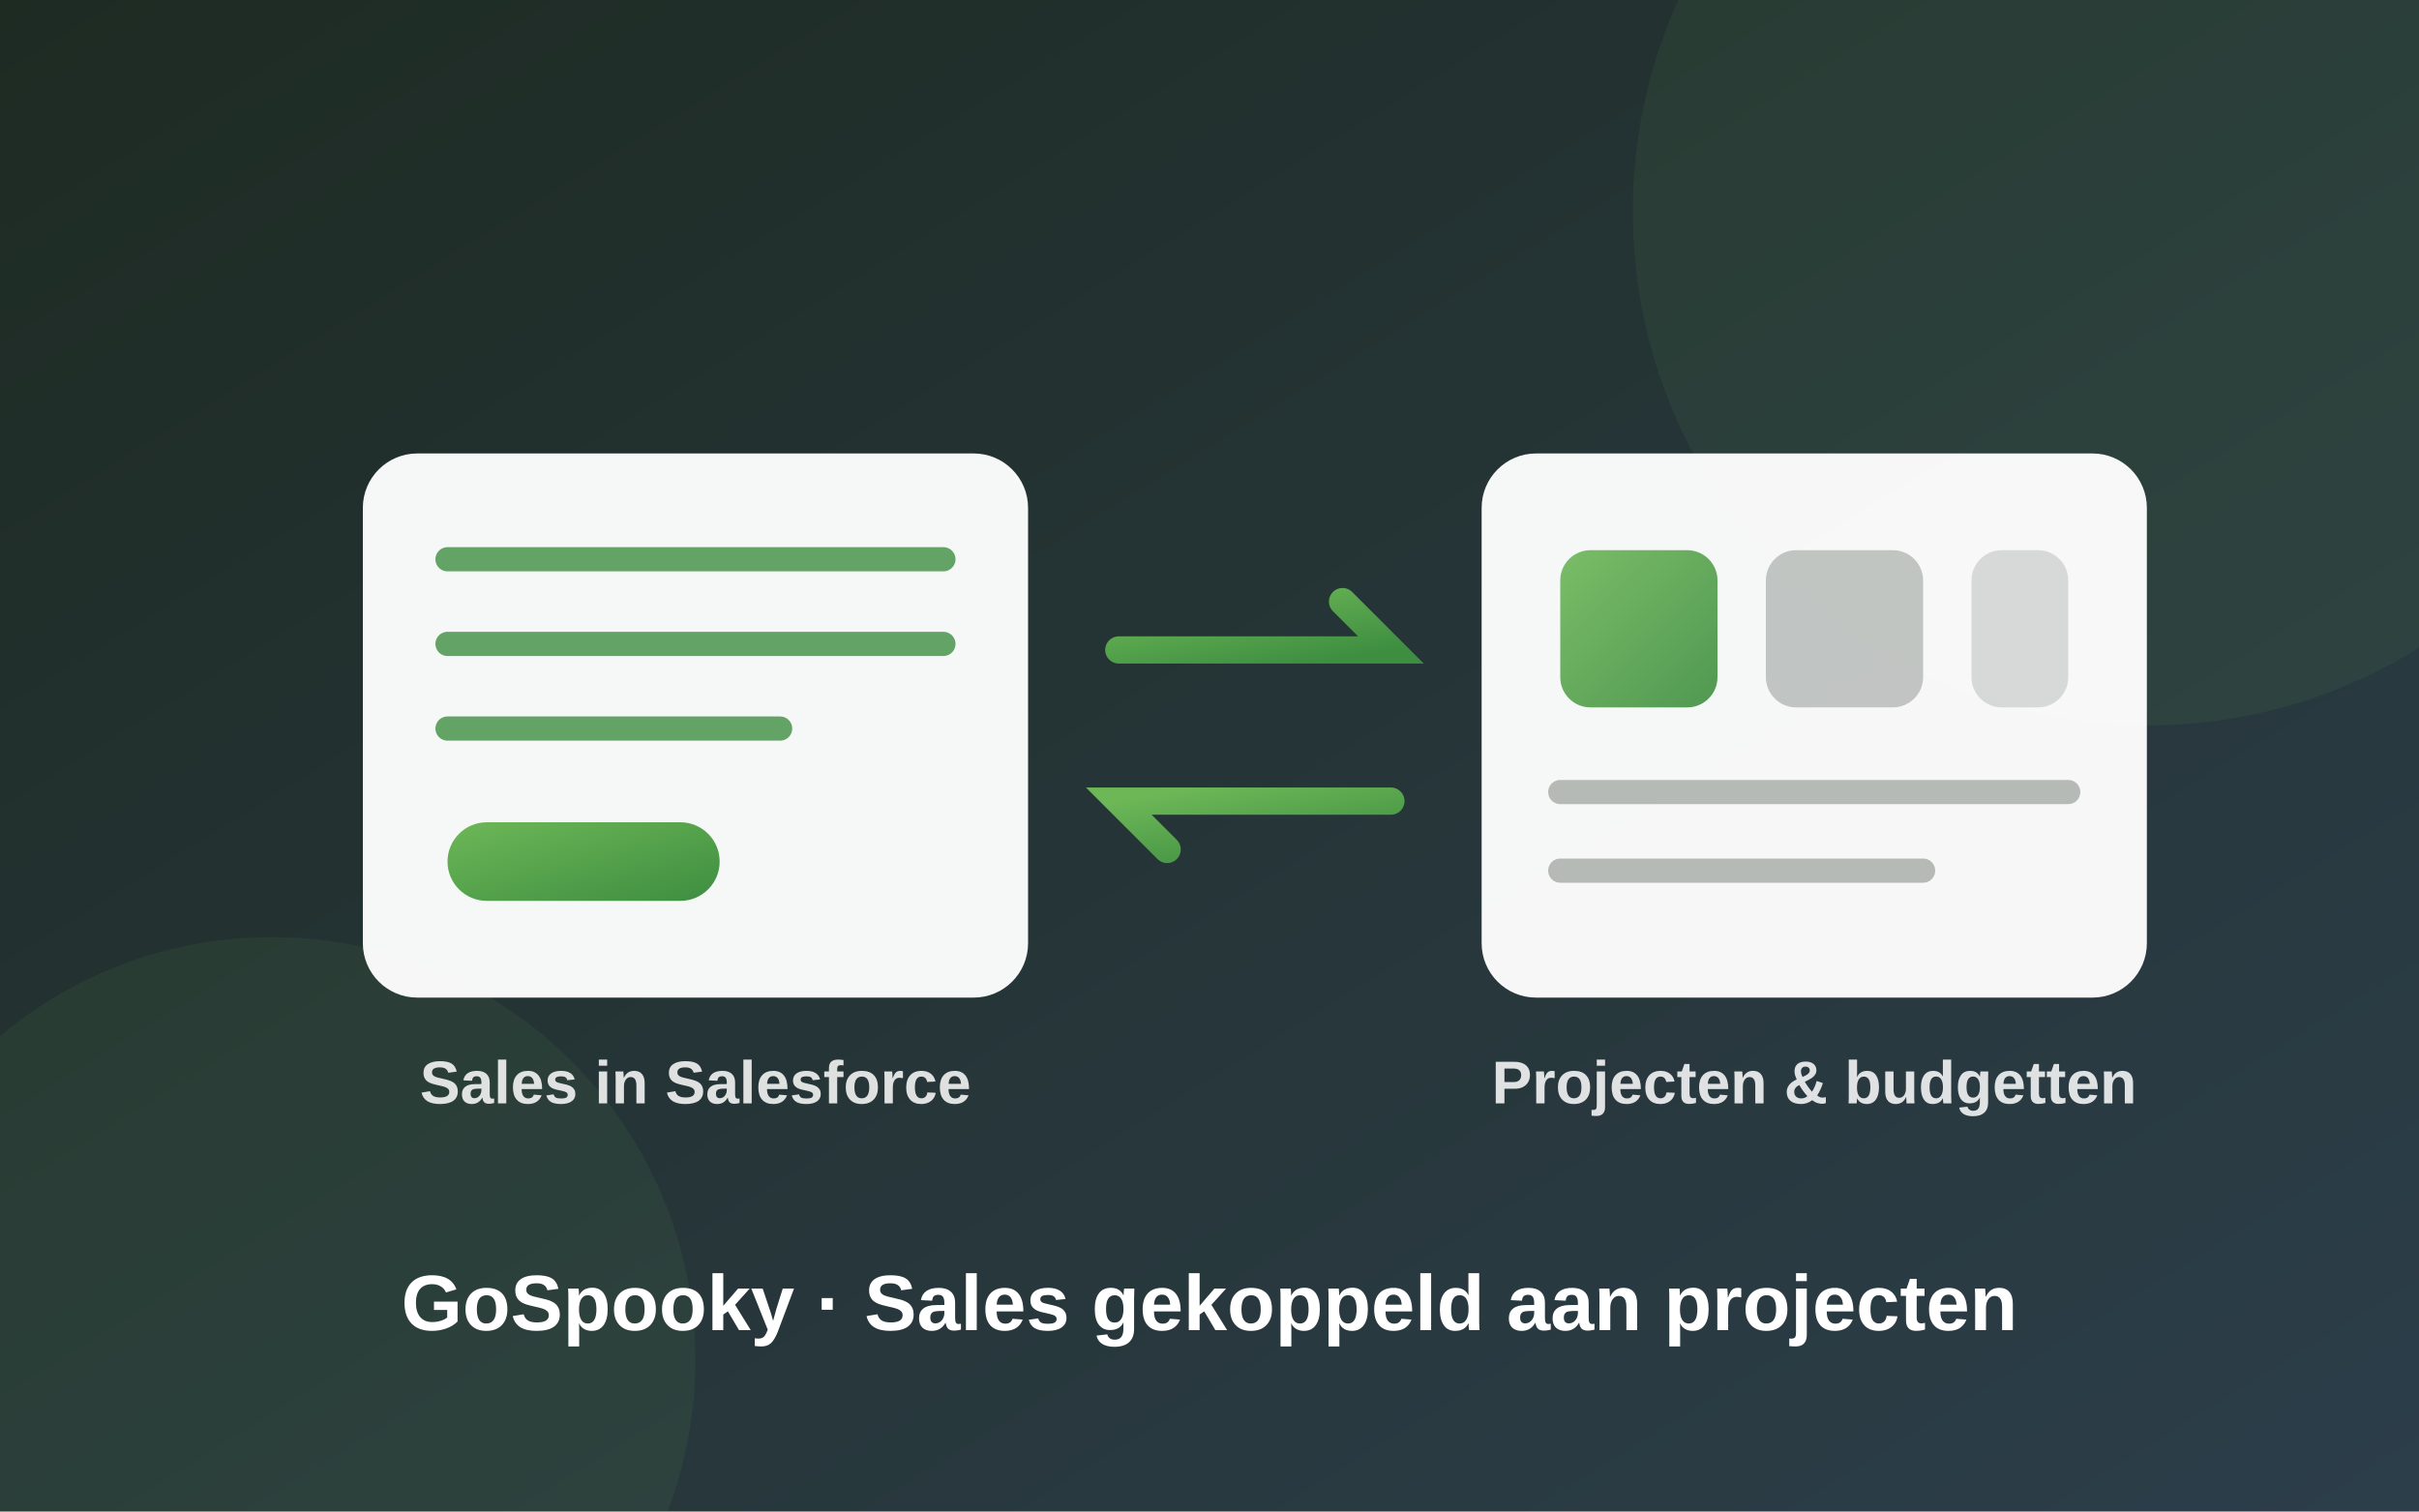
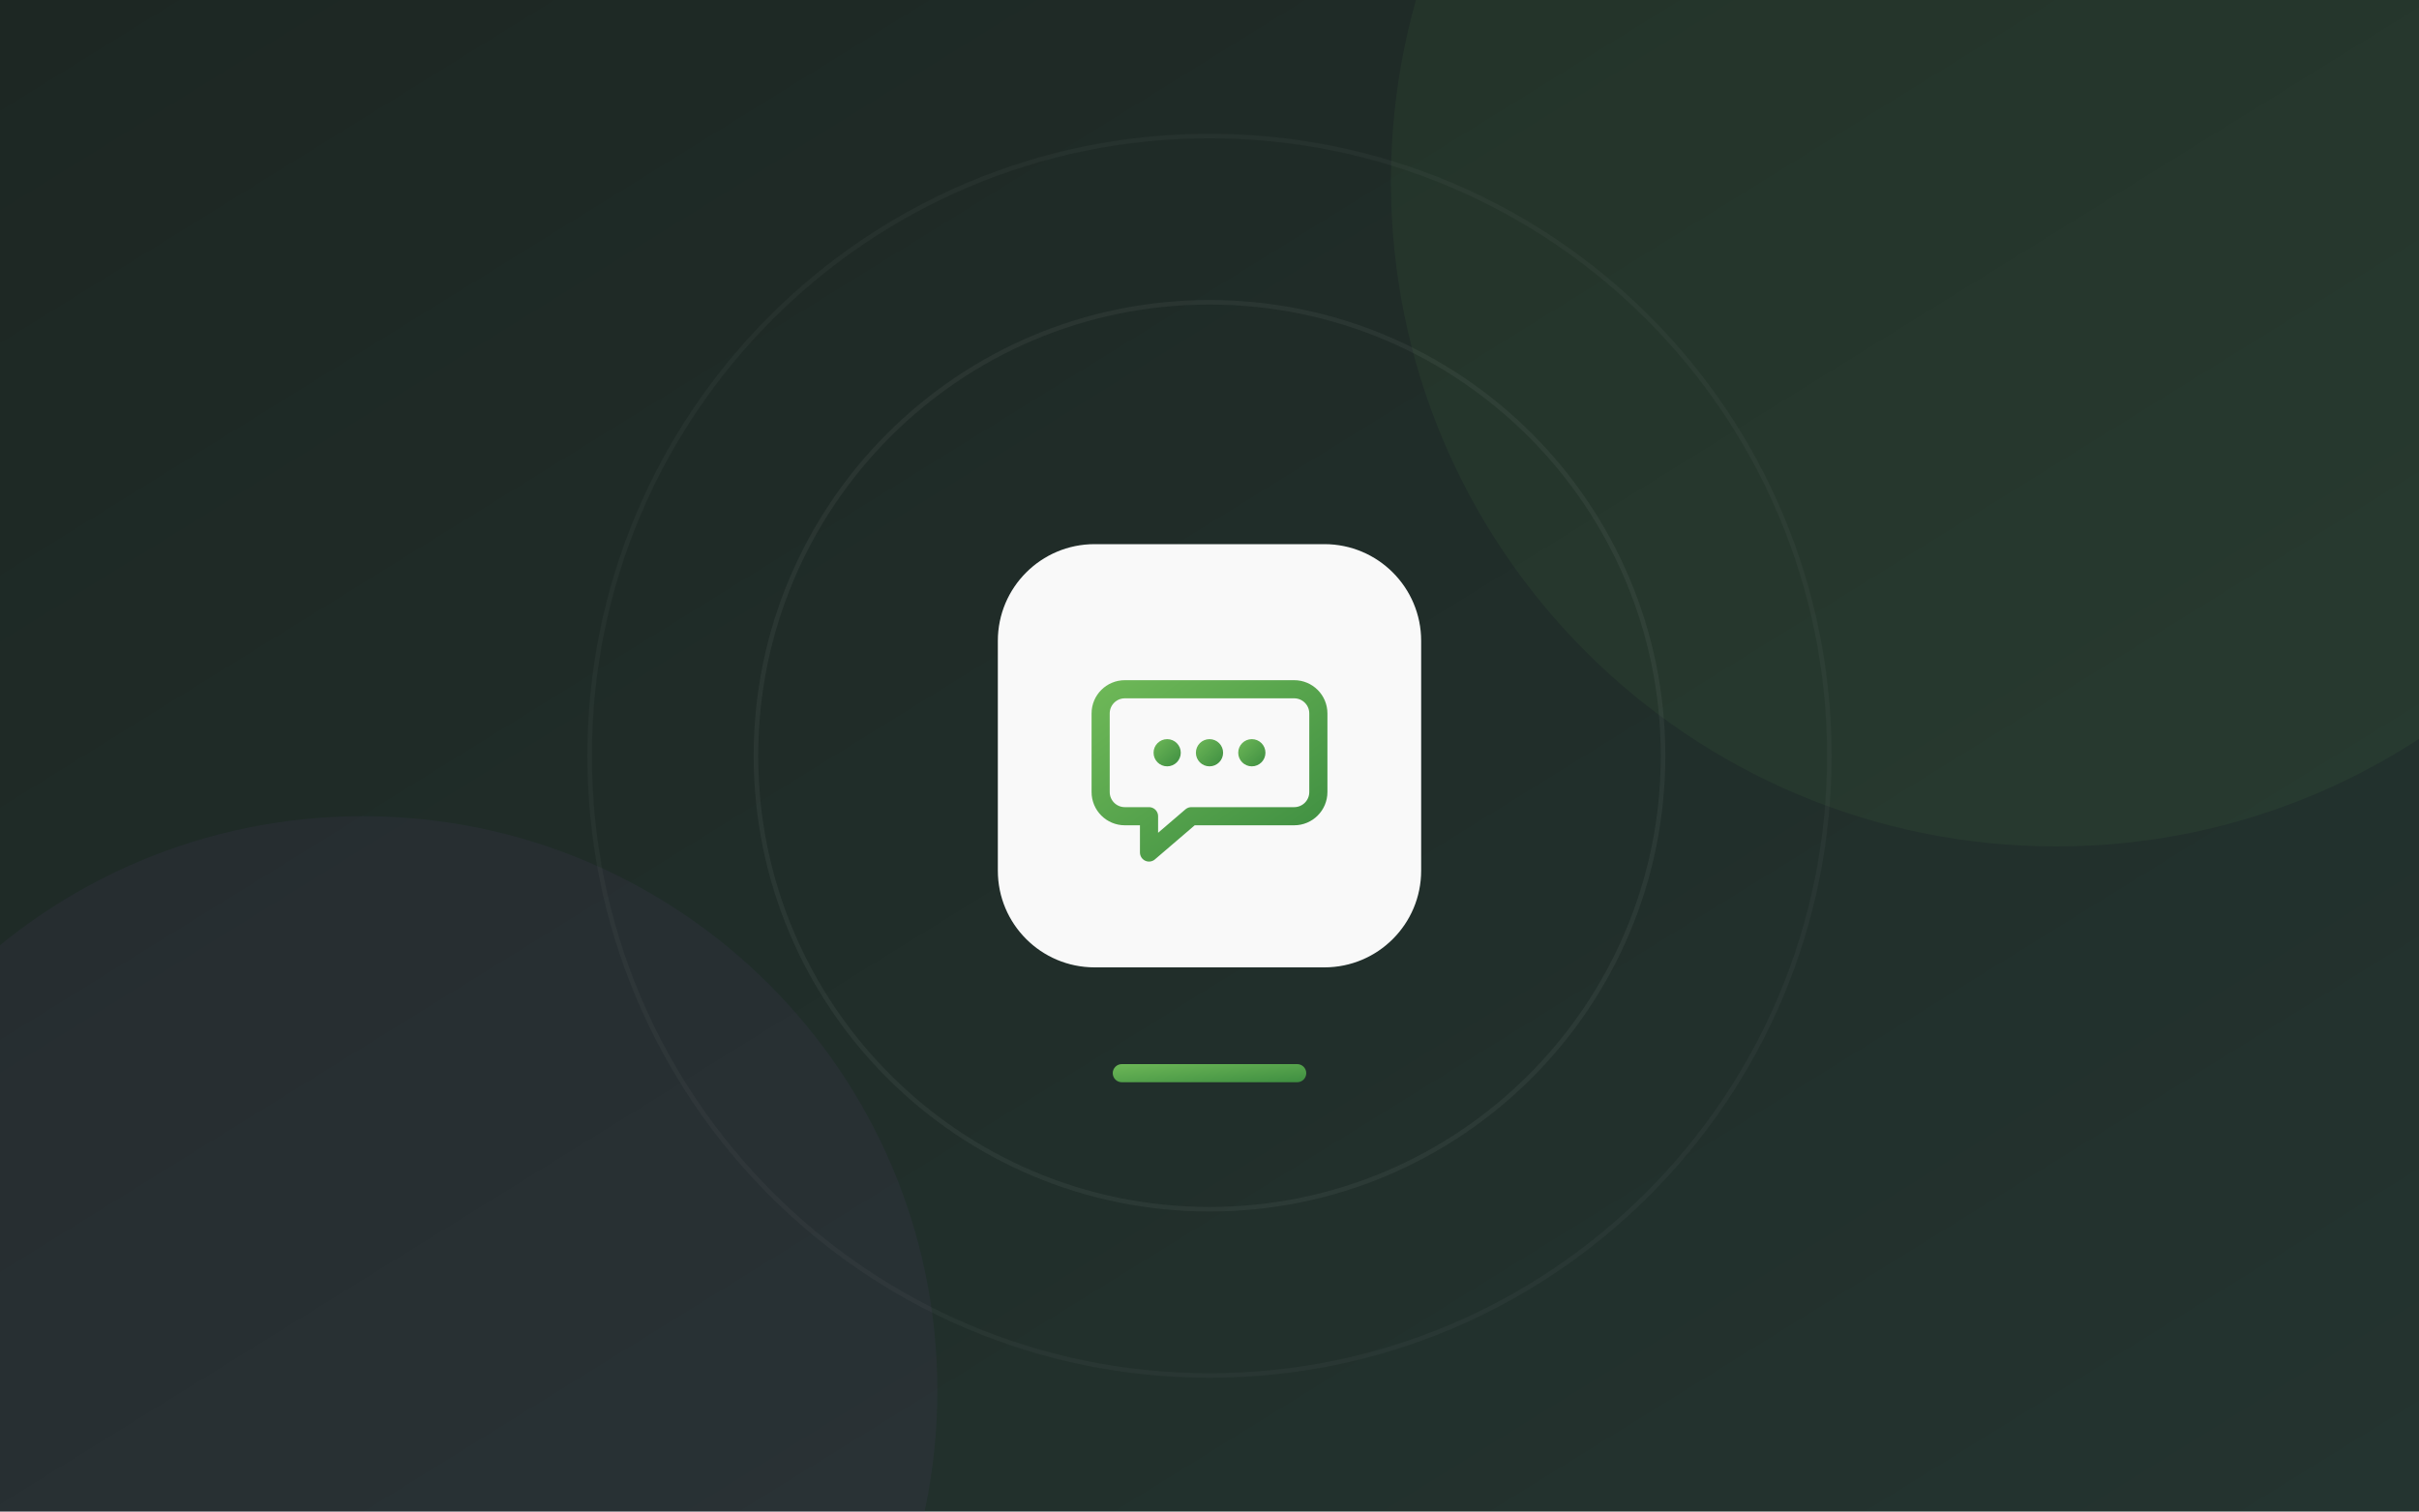
- <svg xmlns="http://www.w3.org/2000/svg" viewBox="0 0 800 500" role="img" aria-label="GoSpooky x Resolve IT">
+ <svg xmlns="http://www.w3.org/2000/svg" viewBox="0 0 800 500" role="img" aria-label="GoSpooky · Resolve IT case">
  <defs>
-     <linearGradient id="gs-bg" x1="0" y1="0" x2="1" y2="1">
-       <stop offset="0" stop-color="#1E2B23" />
-       <stop offset="1" stop-color="#2C3E4A" />
+     <linearGradient id="cs-bg" x1="0" y1="0" x2="1" y2="1">
+       <stop offset="0" stop-color="#1D2723" />
+       <stop offset="1" stop-color="#243430" />
    </linearGradient>
-     <linearGradient id="gs-acc" x1="0" y1="0" x2="1" y2="1">
+     <linearGradient id="cs-acc" x1="0" y1="0" x2="1" y2="1">
      <stop offset="0" stop-color="#6DB757" />
      <stop offset="1" stop-color="#3E8E41" />
    </linearGradient>
  </defs>
-   <rect width="800" height="500" fill="url(#gs-bg)" />
-   <circle cx="710" cy="70" r="170" fill="#6DB757" opacity="0.08" />
-   <circle cx="90" cy="450" r="140" fill="#6DB757" opacity="0.08" />
-   <g>
-     <rect x="120" y="150" width="220" height="180" rx="18" fill="#ffffff" opacity="0.96" />
-     <path d="M148 185h164M148 213h164M148 241h110" stroke="#3E8E41" stroke-width="8" stroke-linecap="round" opacity="0.8" />
-     <rect x="148" y="272" width="90" height="26" rx="13" fill="url(#gs-acc)" />
-     <text x="230" y="365" text-anchor="middle" font-family="Segoe UI, Arial, sans-serif" font-size="20" font-weight="600" fill="#ffffff" opacity="0.85">Sales in Salesforce</text>
+   <rect width="800" height="500" fill="url(#cs-bg)" />
+   <circle cx="680" cy="60" r="220" fill="#6DB757" opacity="0.07" />
+   <circle cx="120" cy="460" r="190" fill="#6C4494" opacity="0.09" />
+   <circle cx="400" cy="250" r="150" fill="none" stroke="#ffffff" opacity="0.05" stroke-width="1.5" />
+   <circle cx="400" cy="250" r="205" fill="none" stroke="#ffffff" opacity="0.035" stroke-width="1.5" />
+   <rect x="330" y="180" width="140" height="140" rx="32" fill="#ffffff" opacity="0.97" />
+   <g transform="translate(352,202)">
+     <path d="M20 26 h56 a8 8 0 0 1 8 8 v26 a8 8 0 0 1 -8 8 h-34 l-14 12 v-12 h-8 a8 8 0 0 1 -8 -8 v-26 a8 8 0 0 1 8 -8 z" fill="none" stroke="url(#cs-acc)" stroke-width="6" stroke-linejoin="round" />
+     <circle cx="34" cy="47" r="4.5" fill="url(#cs-acc)" />
+     <circle cx="48" cy="47" r="4.5" fill="url(#cs-acc)" />
+     <circle cx="62" cy="47" r="4.5" fill="url(#cs-acc)" />
  </g>
-   <g stroke="url(#gs-acc)" stroke-width="9" stroke-linecap="round" fill="none">
-     <path d="M370 215h90l-16-16" />
-     <path d="M460 265h-90l16 16" />
-   </g>
-   <g>
-     <rect x="490" y="150" width="220" height="180" rx="18" fill="#ffffff" opacity="0.96" />
-     <rect x="516" y="182" width="52" height="52" rx="10" fill="url(#gs-acc)" opacity="0.9" />
-     <rect x="584" y="182" width="52" height="52" rx="10" fill="#1E2B23" opacity="0.25" />
-     <rect x="652" y="182" width="32" height="52" rx="10" fill="#1E2B23" opacity="0.15" />
-     <path d="M516 262h168M516 288h120" stroke="#1E2B23" stroke-width="8" stroke-linecap="round" opacity="0.3" />
-     <text x="600" y="365" text-anchor="middle" font-family="Segoe UI, Arial, sans-serif" font-size="20" font-weight="600" fill="#ffffff" opacity="0.85">Projecten &amp; budgetten</text>
-   </g>
-   <text x="400" y="440" text-anchor="middle" font-family="Segoe UI, Arial, sans-serif" font-size="26" font-weight="700" fill="#ffffff">GoSpooky · Sales gekoppeld aan projecten</text>
+   <rect x="368" y="352" width="64" height="6" rx="3" fill="url(#cs-acc)" />
</svg>
